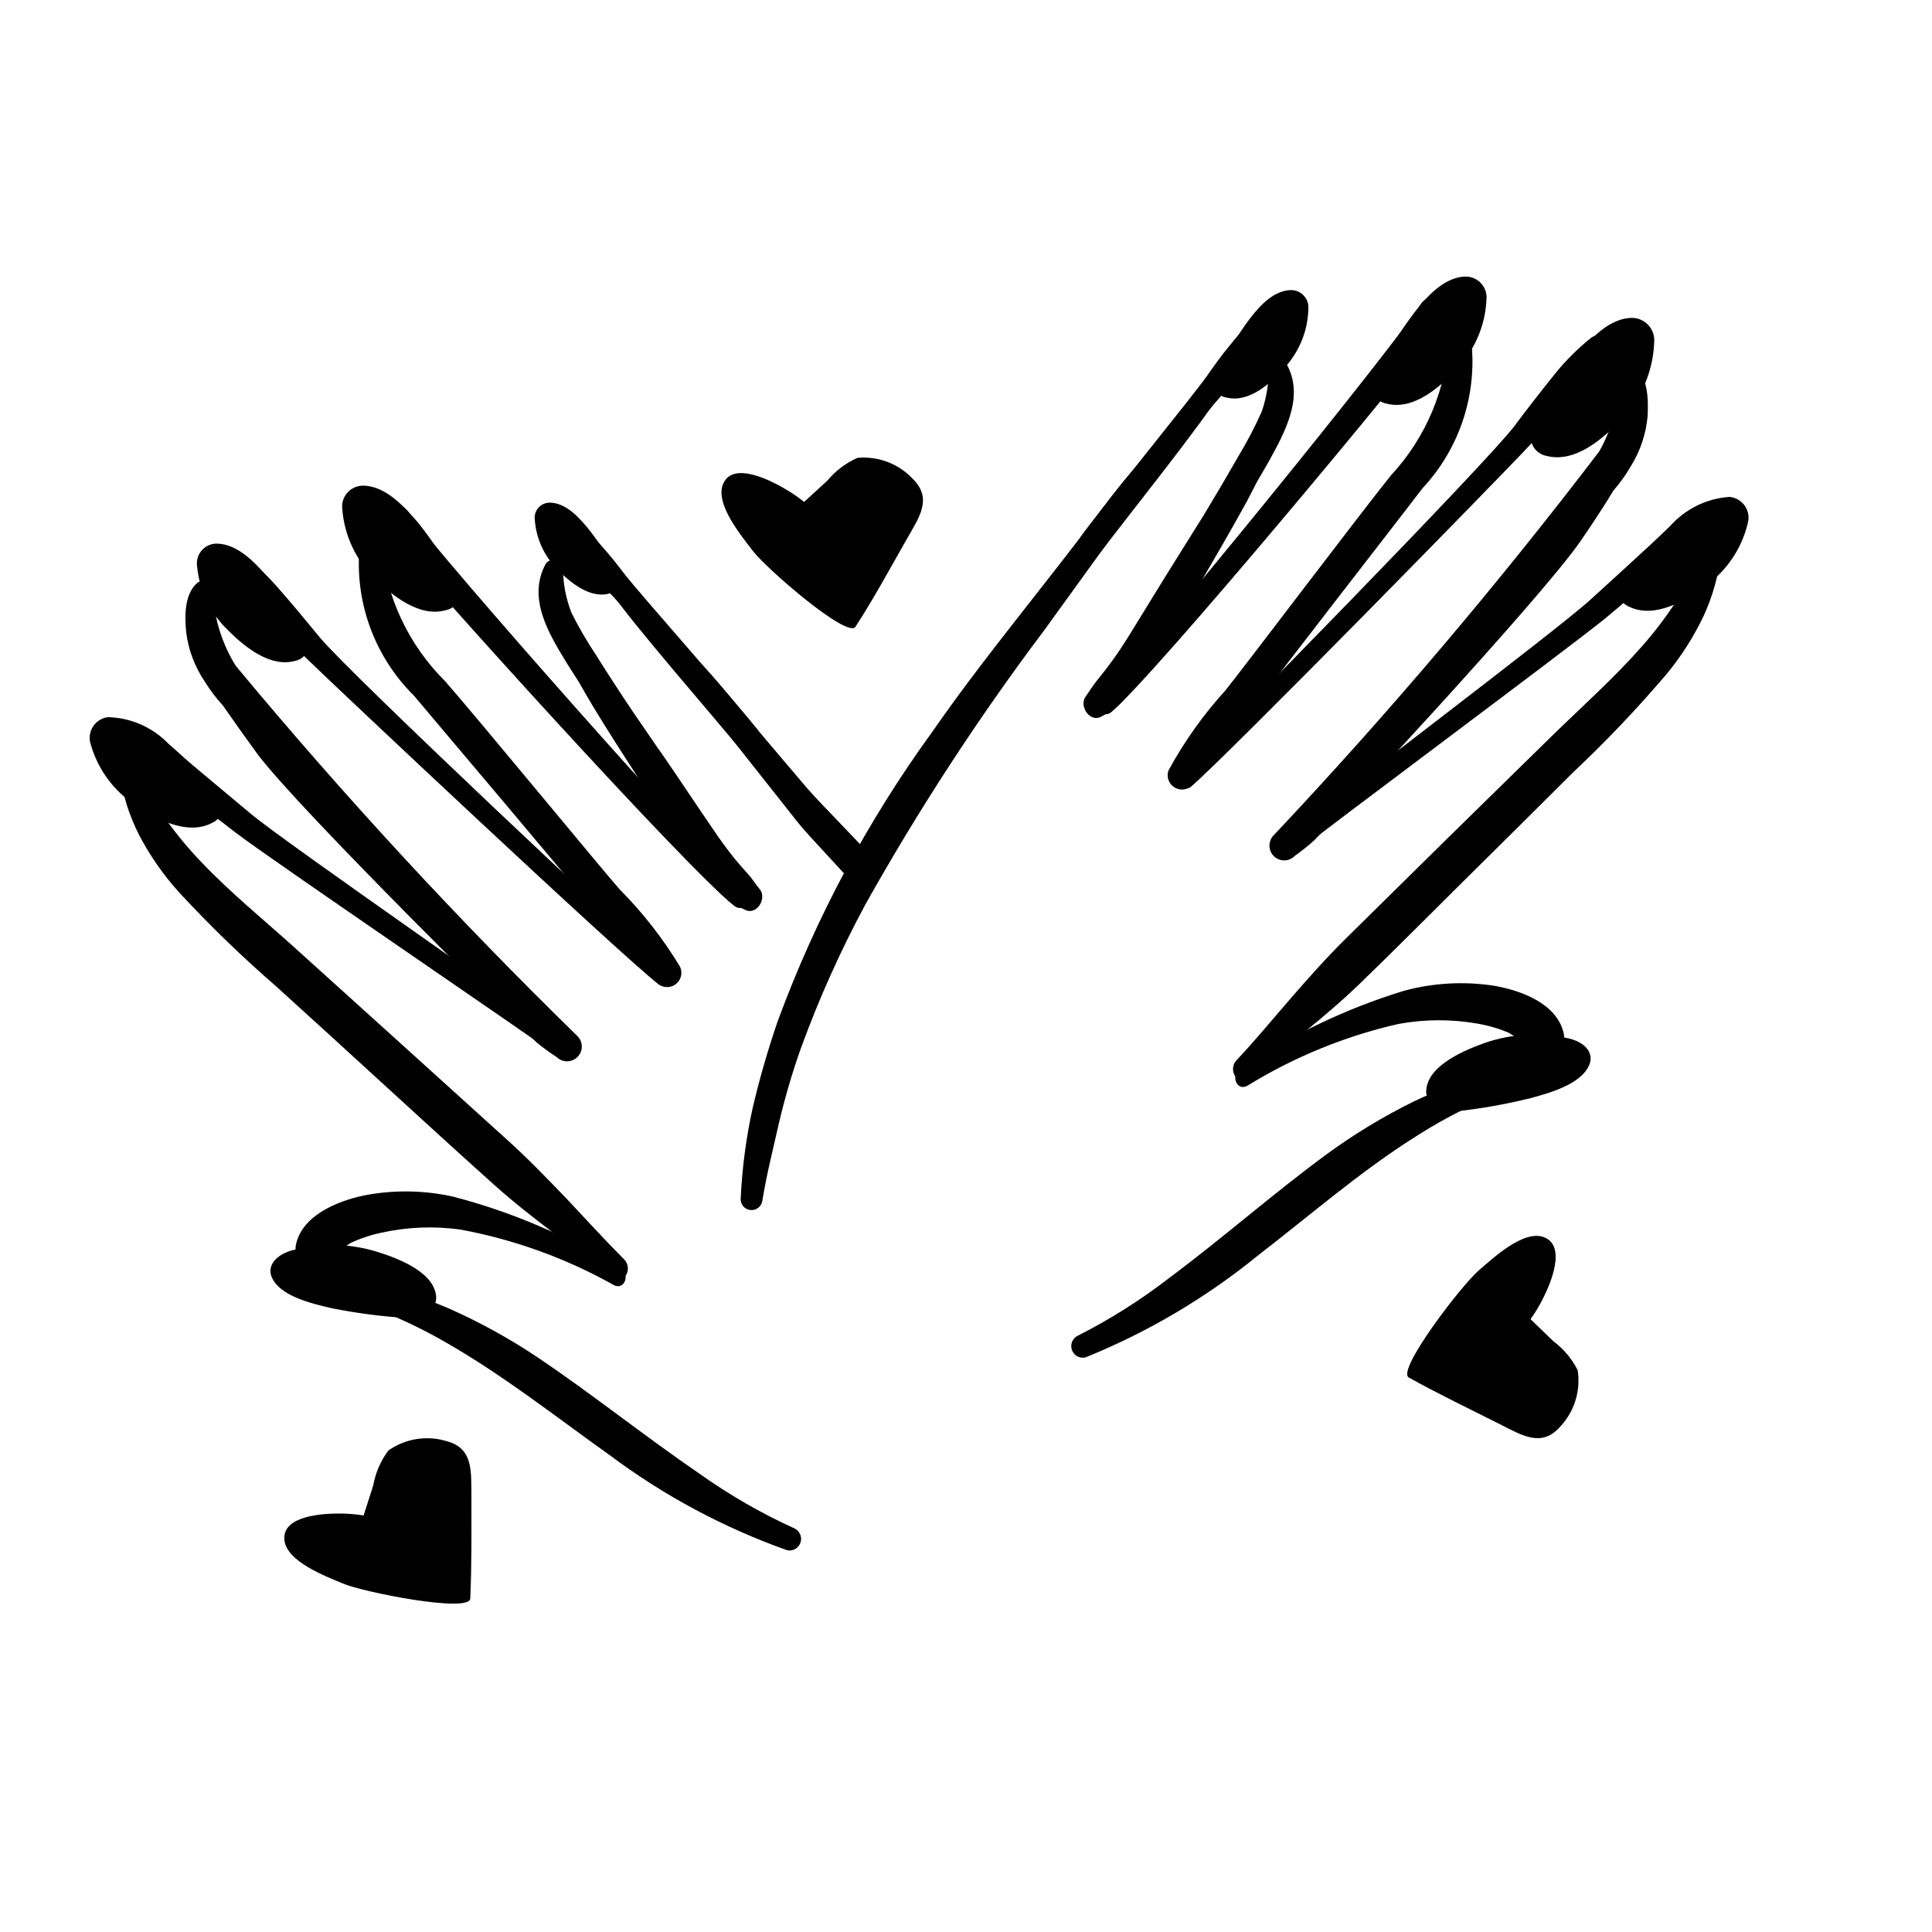
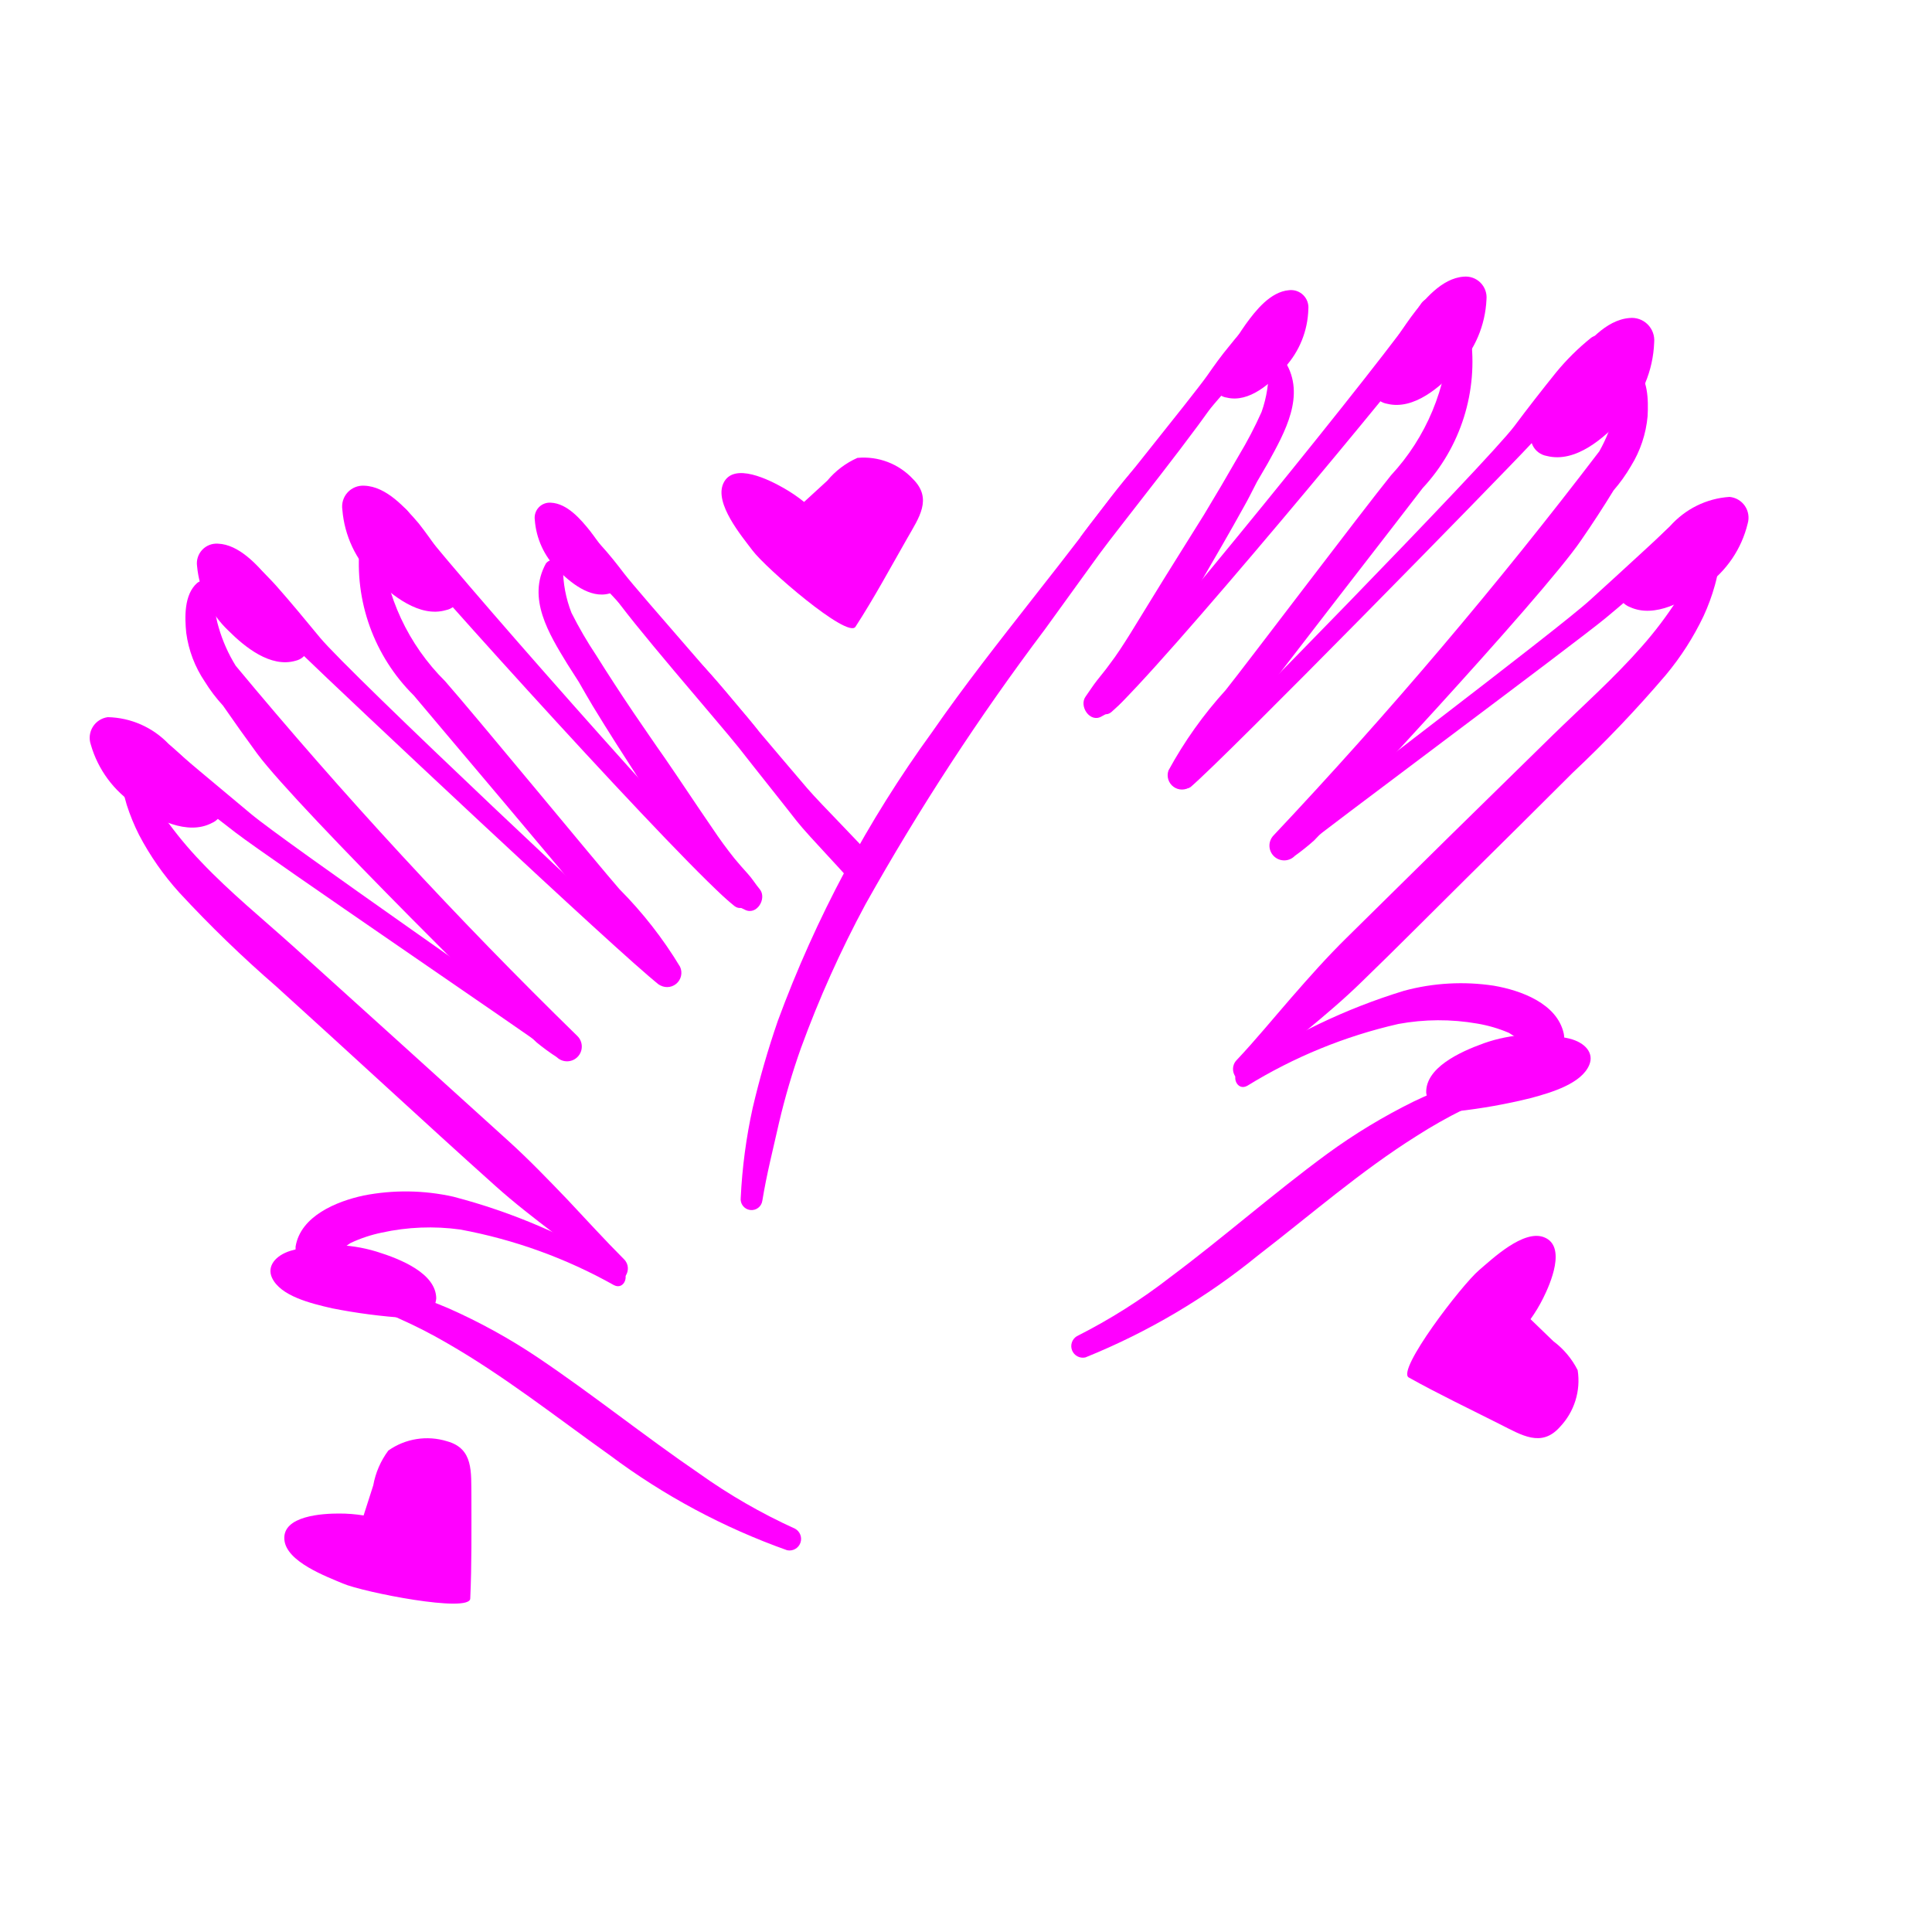
- <svg xmlns="http://www.w3.org/2000/svg" data-name="Layer 1" viewBox="0 0 5 5" x="0px" y="0px">
-   <path d="M3.326.936a.025.025,0,0,0-.043.012.319.319,0,0,1-.018.118A1.043,1.043,0,0,1,3.206,1.179q-.044.077-.09.153c-.025.04-.05.08-.075.12-.039.062-.077.125-.116.188-.017.027-.034.054-.054.08-.01.014-.021.027-.032.041S2.82,1.788,2.81,1.802c-.019.025.011.07.041.052a.232.232,0,0,0,.044-.029.432.432,0,0,0,.037-.041.91.91,0,0,0,.055-.079c.041-.064.079-.129.118-.194.039-.067.078-.134.115-.201.012-.021.022-.042.033-.063l.028-.048C3.325,1.119,3.38,1.023,3.326.936Z" />
-   <path d="M3.806.869A.029.029,0,0,0,3.778.845a.028.028,0,0,0-.028.025.564.564,0,0,1-.15.36c-.076.094-.376.491-.428.556a1.065,1.065,0,0,0-.148.208.037.037,0,0,0,.057.042,1.047,1.047,0,0,0,.157-.196c.05-.069.397-.515.444-.577A.48.48,0,0,0,3.806.869Z" />
-   <path d="M4.264,1.077c.002-.041.002-.1-.034-.128A.025.025,0,0,0,4.192.96a.193.193,0,0,0-.005.054.252.252,0,0,1-.008.053.399.399,0,0,1-.04.101,12.52,12.52,0,0,1-.843.994.038.038,0,0,0,.055.053.593.593,0,0,0,.05-.04c.019-.018.589-.627.691-.777.029-.042.057-.085.084-.129a.408.408,0,0,0,.045-.063A.295.295,0,0,0,4.264,1.077Z" />
-   <path d="M4.375,1.327c-.027.003-.047.031-.067.049l-.063.058q-.064.059-.129.118c-.085.078-.716.554-.804.628-.023.02.005.056.028.038.09-.073.726-.545.816-.619q.065-.054.129-.111l.067-.059c.023-.02.048-.035.056-.067A.03.03,0,0,0,4.375,1.327Z" />
-   <path d="M4.452,1.421a.024.024,0,1,0-.048-.006.204.204,0,0,1-.014.037c-.004.012-.01.024-.015.036a.468.468,0,0,1-.035.065.993.993,0,0,1-.09.119c-.072.082-.154.155-.232.231q-.267.261-.532.523c-.051.05-.098.103-.145.157-.047.054-.092.109-.141.161-.025.027.007.072.035.046.095-.085.198-.16.289-.249.092-.089.182-.18.273-.27s.182-.18.273-.271a3.173,3.173,0,0,0,.241-.253.723.723,0,0,0,.098-.153.531.531,0,0,0,.029-.079c.004-.014.007-.029.01-.043C4.451,1.454,4.449,1.438,4.452,1.421Z" />
-   <path d="M4.047,2.675c-.017-.078-.111-.112-.181-.124a.565.565,0,0,0-.232.013,1.565,1.565,0,0,0-.425.204c-.025.015-.008.057.019.042a1.292,1.292,0,0,1,.391-.16.578.578,0,0,1,.204-.001.362.362,0,0,1,.082.024.497.497,0,0,1,.067.048C4.005,2.741,4.056,2.718,4.047,2.675Z" />
-   <path d="M3.932,2.786a.025.025,0,0,0-.032-.014c-.043.011-.086.017-.128.032a1.048,1.048,0,0,0-.114.047,1.515,1.515,0,0,0-.223.135c-.139.102-.268.216-.406.319a1.482,1.482,0,0,1-.242.153.03.03,0,0,0,.022.055,1.738,1.738,0,0,0,.448-.265c.135-.104.264-.217.409-.308a1.259,1.259,0,0,1,.12-.068A.721.721,0,0,1,3.918,2.818.025.025,0,0,0,3.932,2.786Z" />
-   <path d="M4.118.874a.623.623,0,0,0-.091.09c-.037.046-.073.092-.108.139-.071.094-.781.82-.868.9a.023.023,0,0,0,.03.034c.09-.076.8-.801.88-.887.04-.043.079-.087.118-.131A.812.812,0,0,0,4.165.925C4.18.898,4.15.852,4.118.874Z" />
-   <path d="M3.677.787c-.081.125-.724.915-.83,1.02-.021.02.006.055.029.036C2.993,1.743,3.647.956,3.737.832,3.766.792,3.703.747,3.677.787Z" />
-   <path d="M3.252.837c-.031.005-.052.036-.071.059-.02.024-.038.049-.056.075-.037.053-.292.366-.328.418a.022.022,0,0,0,.035.026c.041-.048.298-.357.34-.404C3.193.988,3.212.965,3.232.943S3.28.9,3.286.87A.03.03,0,0,0,3.252.837Z" />
-   <path d="M2.945,1.202c-.049.054-.093.115-.137.173q-.066.086-.133.171c-.09.115-.18.229-.263.349a3.085,3.085,0,0,0-.399.747,2.298,2.298,0,0,0-.065.225,1.389,1.389,0,0,0-.031.233.028.028,0,0,0,.056.007c.011-.068.028-.134.043-.201a1.826,1.826,0,0,1,.057-.194,2.835,2.835,0,0,1,.167-.372,6.312,6.312,0,0,1,.464-.711c.047-.065.094-.13.141-.195.048-.066.274-.347.314-.418A1.784,1.784,0,0,0,2.945,1.202Z" />
-   <path d="M1.413,1.458a.025.025,0,0,1,.044.011.319.319,0,0,0,.022.117,1.043,1.043,0,0,0,.064.11q.047.075.097.149c.027.039.053.078.08.116.042.061.082.122.124.183.018.027.037.053.057.078.011.013.022.026.034.039s.02.027.031.04c.02.024-.008.07-.039.053a.232.232,0,0,1-.046-.027.432.432,0,0,1-.039-.039.91.91,0,0,1-.058-.077C1.74,2.15,1.699,2.086,1.658,2.023c-.042-.065-.084-.13-.124-.196-.012-.02-.024-.041-.036-.062L1.468,1.718C1.421,1.641,1.363,1.548,1.413,1.458Z" />
-   <path d="M.931,1.411a.029.029,0,0,1,.027-.025.028.028,0,0,1,.029.023.564.564,0,0,0,.165.354c.08.091.396.475.451.538a1.065,1.065,0,0,1,.157.201.037.037,0,0,1-.056.045,1.047,1.047,0,0,1-.165-.189c-.052-.067-.418-.498-.468-.558A.48.48,0,0,1,.931,1.411Z" />
-   <path d="M.482,1.638C.478,1.598.476,1.539.51,1.509a.025.025,0,0,1,.039.009.193.193,0,0,1,.007.054.252.252,0,0,0,.01.052.399.399,0,0,0,.044.099,12.52,12.52,0,0,0,.884.958.038.038,0,0,1-.053.055.593.593,0,0,1-.052-.038c-.02-.017-.615-.602-.723-.747C.636,1.91.606,1.868.577,1.826A.408.408,0,0,1,.53,1.764.295.295,0,0,1,.482,1.638Z" />
-   <path d="M.381,1.893c.027.001.049.029.069.046l.065.055q.067.056.134.112c.088.074.739.523.829.594.024.019-.003.057-.027.039C1.358,2.671.703,2.226.61,2.155q-.068-.052-.134-.105l-.069-.056C.384,1.975.358,1.96.349,1.929A.03.03,0,0,1,.381,1.893Z" />
-   <path d="M.309,1.99a.024.024,0,1,1,.047-.008.204.204,0,0,0,.016.036c.005.012.011.024.016.035a.468.468,0,0,0,.038.063.993.993,0,0,0,.095.115c.075.079.16.148.241.221q.277.25.554.501c.053.048.102.099.152.151.049.052.097.105.147.155.026.026-.004.072-.033.048-.098-.081-.204-.152-.299-.237-.095-.085-.19-.172-.284-.258s-.189-.173-.284-.259a3.173,3.173,0,0,1-.251-.243.723.723,0,0,1-.104-.149.531.531,0,0,1-.032-.078c-.004-.014-.008-.028-.011-.043C.31,2.023.312,2.007.309,1.99Z" />
-   <path d="M.765,3.226c.013-.079.106-.117.176-.132a.565.565,0,0,1,.232.003,1.565,1.565,0,0,1,.433.186c.026.014.01.057-.017.043a1.292,1.292,0,0,0-.398-.144.578.578,0,0,0-.203.008.362.362,0,0,0-.081.027.497.497,0,0,0-.065.051A.048.048,0,0,1,.765,3.226Z" />
-   <path d="M.885,3.332a.025.025,0,0,1,.031-.015c.043.009.086.014.129.027a1.048,1.048,0,0,1,.116.042,1.515,1.515,0,0,1,.229.126c.143.096.277.204.419.301a1.482,1.482,0,0,0,.248.143.03.03,0,0,1-.02.056,1.738,1.738,0,0,1-.459-.246c-.139-.099-.273-.205-.421-.29a1.259,1.259,0,0,0-.123-.063A.721.721,0,0,0,.9,3.364.025.025,0,0,1,.885,3.332Z" />
-   <path d="M.619,1.429a.623.623,0,0,1,.095.086c.039.044.076.089.114.135.075.091.815.787.905.862a.023.023,0,0,1-.029.035C1.61,2.475.871,1.78.787,1.698.745,1.657.704,1.614.664,1.572a.812.812,0,0,1-.089-.09C.558,1.455.586,1.408.619,1.429Z" />
-   <path d="M1.056,1.324c.086.121.762.884.872.984.021.019-.003.055-.027.037C1.78,2.251,1.093,1.491.998,1.371.967,1.333,1.028,1.285,1.056,1.324Z" />
-   <path d="M1.483,1.356c.031.004.053.034.073.056.021.023.04.047.059.072.039.051.307.353.345.404a.022.022,0,0,1-.034.028c-.043-.046-.313-.345-.356-.39-.021-.022-.041-.043-.062-.065s-.05-.041-.057-.071A.03.03,0,0,1,1.483,1.356Z" />
-   <path d="M2.062,2.125c.034.043.131.141.164.184.014-.027.028-.053.04-.08C2.228,2.184,2.127,2.084,2.089,2.04q-.07-.082-.14-.165c-.047-.056-.093-.115-.144-.167A1.784,1.784,0,0,0,1.581,1.531c.043.069.281.341.331.404C1.962,1.999,2.012,2.061,2.062,2.125Z" />
-   <path d="M4.062,2.688c.04.01.064.037.051.068-.02.048-.096.071-.152.086a1.466,1.466,0,0,1-.191.034l-.011 0a.056.056,0,0,1-.068-.048c-.002-.064.085-.105.149-.128A.394.394,0,0,1,4.062,2.688Z" />
-   <path d="M4.281.886A.058.058,0,0,0,4.217.823c-.062.005-.112.066-.147.112a1.189,1.189,0,0,0-.098.161l-.004.01a.05.05,0,0,0,.035.074c.075.019.149-.047.196-.098A.302.302,0,0,0,4.281.886Z" />
-   <path d="M4.523,1.355a.054.054,0,0,0-.047-.069.224.224,0,0,0-.154.076,1.101,1.101,0,0,0-.118.128l-.005.008a.046.046,0,0,0,.019.073c.065.03.144-.016.195-.054A.279.279,0,0,0,4.523,1.355Z" />
-   <path d="M1.384,1.345a.039.039,0,0,1,.042-.044c.042.002.077.043.101.073a.802.802,0,0,1,.069.106l.003.006a.034.034,0,0,1-.022.05c-.05.014-.102-.029-.134-.062A.203.203,0,0,1,1.384,1.345Z" />
-   <path d="M.752,3.237c-.039.012-.062.04-.048.07.022.047.099.066.156.079a1.466,1.466,0,0,0,.192.025l.011-0A.056.056,0,0,0,1.129,3.36c-.001-.064-.09-.101-.155-.121A.394.394,0,0,0,.752,3.237Z" />
-   <path d="M.51,1.465A.051.051,0,0,1,.564,1.407c.054.002.101.054.133.092a1.039,1.039,0,0,1,.092.137l.004.008a.044.044,0,0,1-.028.066c-.065.019-.132-.036-.174-.078A.264.264,0,0,1,.51,1.465Z" />
-   <path d="M.886,1.319a.054.054,0,0,1,.057-.062c.057.002.106.057.141.098A1.101,1.101,0,0,1,1.18,1.5l.004.009a.046.046,0,0,1-.03.07c-.068.02-.14-.038-.185-.083A.279.279,0,0,1,.886,1.319Z" />
-   <path d="M.235,1.927a.054.054,0,0,1,.044-.071.224.224,0,0,1,.157.069,1.101,1.101,0,0,1,.123.123l.005.008a.046.046,0,0,1-.016.074c-.063.033-.145-.01-.197-.046A.279.279,0,0,1,.235,1.927Z" />
-   <path d="M3.386.8A.045.045,0,0,0,3.336.751c-.048.004-.086.052-.112.088A.918.918,0,0,0,3.15.964L3.147.972a.038.038,0,0,0,.028.057c.058.014.115-.038.15-.078A.233.233,0,0,0,3.386.8Z" />
-   <path d="M3.847.775A.054.054,0,0,0,3.788.716c-.057.004-.104.061-.136.104a1.101,1.101,0,0,0-.091.149L3.557.977a.046.046,0,0,0,.033.068c.069.017.138-.044.181-.091A.279.279,0,0,0,3.847.775Z" />
-   <path d="M4.037,3.693a.174.174,0,0,0,.046-.147.214.214,0,0,0-.063-.075l-.059-.057a.391.391,0,0,0,.033-.055c.018-.036.061-.134.002-.157-.053-.021-.134.056-.168.085-.045.038-.215.26-.182.278.077.043.157.081.236.121C3.938,3.714,3.989,3.747,4.037,3.693Z" />
-   <path d="M2.363,1.24A.174.174,0,0,0,2.219,1.185a.214.214,0,0,0-.078.059L2.081,1.299a.391.391,0,0,0-.053-.036c-.035-.02-.13-.069-.156-.012-.024.052.048.137.075.173.035.047.247.23.267.198.048-.074.09-.152.134-.229C2.378,1.34,2.414,1.291,2.363,1.24Z" />
-   <path d="M1.157,3.73a.174.174,0,0,0-.152.024.214.214,0,0,0-.039.09l-.025.078a.391.391,0,0,0-.064-.005c-.04,0-.147.005-.141.068.005.057.109.095.151.113.054.023.329.077.33.039.004-.088.003-.177.003-.265C1.219,3.81,1.226,3.749,1.157,3.73Z" />
+ <svg xmlns="http://www.w3.org/2000/svg" data-name="Layer 1" viewBox="0 0 5 5" x="0px" y="0px" version="1.1" id="svg4360">
+   <defs id="defs4364" />
+   <path d="M3.326.936a.025.025,0,0,0-.043.012.319.319,0,0,1-.018.118A1.043,1.043,0,0,1,3.206,1.179q-.044.077-.09.153c-.025.04-.05.08-.075.12-.039.062-.077.125-.116.188-.017.027-.034.054-.054.08-.01.014-.021.027-.032.041S2.82,1.788,2.81,1.802c-.019.025.011.07.041.052a.232.232,0,0,0,.044-.029.432.432,0,0,0,.037-.041.91.91,0,0,0,.055-.079c.041-.064.079-.129.118-.194.039-.067.078-.134.115-.201.012-.021.022-.042.033-.063l.028-.048C3.325,1.119,3.38,1.023,3.326.936Z" id="path4290" style="fill:#ff00ff" />
+   <path d="M3.806.869A.029.029,0,0,0,3.778.845a.028.028,0,0,0-.028.025.564.564,0,0,1-.15.36c-.076.094-.376.491-.428.556a1.065,1.065,0,0,0-.148.208.037.037,0,0,0,.057.042,1.047,1.047,0,0,0,.157-.196c.05-.069.397-.515.444-.577A.48.48,0,0,0,3.806.869Z" id="path4292" style="fill:#ff00ff" />
+   <path d="M4.264,1.077c.002-.041.002-.1-.034-.128A.025.025,0,0,0,4.192.96a.193.193,0,0,0-.005.054.252.252,0,0,1-.008.053.399.399,0,0,1-.04.101,12.52,12.52,0,0,1-.843.994.038.038,0,0,0,.055.053.593.593,0,0,0,.05-.04c.019-.018.589-.627.691-.777.029-.042.057-.085.084-.129a.408.408,0,0,0,.045-.063A.295.295,0,0,0,4.264,1.077Z" id="path4294" style="fill:#ff00ff" />
+   <path d="M4.375,1.327c-.027.003-.047.031-.067.049l-.063.058q-.064.059-.129.118c-.085.078-.716.554-.804.628-.023.02.005.056.028.038.09-.073.726-.545.816-.619q.065-.054.129-.111l.067-.059c.023-.02.048-.035.056-.067A.03.03,0,0,0,4.375,1.327Z" id="path4296" style="fill:#ff00ff" />
+   <path d="M4.452,1.421a.024.024,0,1,0-.048-.006.204.204,0,0,1-.014.037c-.004.012-.01.024-.015.036a.468.468,0,0,1-.035.065.993.993,0,0,1-.09.119c-.072.082-.154.155-.232.231q-.267.261-.532.523c-.051.05-.098.103-.145.157-.047.054-.092.109-.141.161-.025.027.007.072.035.046.095-.085.198-.16.289-.249.092-.089.182-.18.273-.27s.182-.18.273-.271a3.173,3.173,0,0,0,.241-.253.723.723,0,0,0,.098-.153.531.531,0,0,0,.029-.079c.004-.014.007-.029.01-.043C4.451,1.454,4.449,1.438,4.452,1.421Z" id="path4298" style="fill:#ff00ff" />
+   <path d="M4.047,2.675c-.017-.078-.111-.112-.181-.124a.565.565,0,0,0-.232.013,1.565,1.565,0,0,0-.425.204c-.025.015-.008.057.019.042a1.292,1.292,0,0,1,.391-.16.578.578,0,0,1,.204-.001.362.362,0,0,1,.082.024.497.497,0,0,1,.067.048C4.005,2.741,4.056,2.718,4.047,2.675Z" id="path4300" style="fill:#ff00ff" />
+   <path d="M3.932,2.786a.025.025,0,0,0-.032-.014c-.043.011-.086.017-.128.032a1.048,1.048,0,0,0-.114.047,1.515,1.515,0,0,0-.223.135c-.139.102-.268.216-.406.319a1.482,1.482,0,0,1-.242.153.03.03,0,0,0,.022.055,1.738,1.738,0,0,0,.448-.265c.135-.104.264-.217.409-.308a1.259,1.259,0,0,1,.12-.068A.721.721,0,0,1,3.918,2.818.025.025,0,0,0,3.932,2.786Z" id="path4302" style="fill:#ff00ff" />
+   <path d="M4.118.874a.623.623,0,0,0-.091.09c-.037.046-.073.092-.108.139-.071.094-.781.82-.868.9a.023.023,0,0,0,.03.034c.09-.076.8-.801.88-.887.04-.043.079-.087.118-.131A.812.812,0,0,0,4.165.925C4.18.898,4.15.852,4.118.874Z" id="path4304" style="fill:#ff00ff" />
+   <path d="M3.677.787c-.081.125-.724.915-.83,1.02-.021.02.006.055.029.036C2.993,1.743,3.647.956,3.737.832,3.766.792,3.703.747,3.677.787Z" id="path4306" style="fill:#ff00ff" />
+   <path d="M3.252.837c-.031.005-.052.036-.071.059-.02.024-.038.049-.056.075-.037.053-.292.366-.328.418a.022.022,0,0,0,.035.026c.041-.048.298-.357.34-.404C3.193.988,3.212.965,3.232.943S3.28.9,3.286.87A.03.03,0,0,0,3.252.837Z" id="path4308" style="fill:#ff00ff" />
+   <path d="M2.945,1.202c-.049.054-.093.115-.137.173q-.066.086-.133.171c-.09.115-.18.229-.263.349a3.085,3.085,0,0,0-.399.747,2.298,2.298,0,0,0-.065.225,1.389,1.389,0,0,0-.031.233.028.028,0,0,0,.056.007c.011-.068.028-.134.043-.201a1.826,1.826,0,0,1,.057-.194,2.835,2.835,0,0,1,.167-.372,6.312,6.312,0,0,1,.464-.711c.047-.065.094-.13.141-.195.048-.066.274-.347.314-.418A1.784,1.784,0,0,0,2.945,1.202Z" id="path4310" style="fill:#ff00ff" />
+   <path d="M1.413,1.458a.025.025,0,0,1,.044.011.319.319,0,0,0,.022.117,1.043,1.043,0,0,0,.064.11q.047.075.097.149c.027.039.053.078.08.116.042.061.082.122.124.183.018.027.037.053.057.078.011.013.022.026.034.039s.02.027.031.04c.02.024-.008.07-.039.053a.232.232,0,0,1-.046-.027.432.432,0,0,1-.039-.039.91.91,0,0,1-.058-.077C1.74,2.15,1.699,2.086,1.658,2.023c-.042-.065-.084-.13-.124-.196-.012-.02-.024-.041-.036-.062L1.468,1.718C1.421,1.641,1.363,1.548,1.413,1.458Z" id="path4312" style="fill:#ff00ff" />
+   <path d="M.931,1.411a.029.029,0,0,1,.027-.025.028.028,0,0,1,.029.023.564.564,0,0,0,.165.354c.08.091.396.475.451.538a1.065,1.065,0,0,1,.157.201.037.037,0,0,1-.056.045,1.047,1.047,0,0,1-.165-.189c-.052-.067-.418-.498-.468-.558A.48.48,0,0,1,.931,1.411Z" id="path4314" style="fill:#ff00ff" />
+   <path d="M.482,1.638C.478,1.598.476,1.539.51,1.509a.025.025,0,0,1,.039.009.193.193,0,0,1,.007.054.252.252,0,0,0,.01.052.399.399,0,0,0,.044.099,12.52,12.52,0,0,0,.884.958.038.038,0,0,1-.053.055.593.593,0,0,1-.052-.038c-.02-.017-.615-.602-.723-.747C.636,1.91.606,1.868.577,1.826A.408.408,0,0,1,.53,1.764.295.295,0,0,1,.482,1.638Z" id="path4316" style="fill:#ff00ff" />
+   <path d="M.381,1.893c.027.001.049.029.069.046l.065.055q.067.056.134.112c.088.074.739.523.829.594.024.019-.003.057-.027.039C1.358,2.671.703,2.226.61,2.155q-.068-.052-.134-.105l-.069-.056C.384,1.975.358,1.96.349,1.929A.03.03,0,0,1,.381,1.893Z" id="path4318" style="fill:#ff00ff" />
+   <path d="M.309,1.99a.024.024,0,1,1,.047-.008.204.204,0,0,0,.016.036c.005.012.011.024.016.035a.468.468,0,0,0,.038.063.993.993,0,0,0,.095.115c.075.079.16.148.241.221q.277.25.554.501c.053.048.102.099.152.151.049.052.097.105.147.155.026.026-.004.072-.033.048-.098-.081-.204-.152-.299-.237-.095-.085-.19-.172-.284-.258s-.189-.173-.284-.259a3.173,3.173,0,0,1-.251-.243.723.723,0,0,1-.104-.149.531.531,0,0,1-.032-.078c-.004-.014-.008-.028-.011-.043C.31,2.023.312,2.007.309,1.99Z" id="path4320" style="fill:#ff00ff" />
+   <path d="M.765,3.226c.013-.079.106-.117.176-.132a.565.565,0,0,1,.232.003,1.565,1.565,0,0,1,.433.186c.026.014.01.057-.017.043a1.292,1.292,0,0,0-.398-.144.578.578,0,0,0-.203.008.362.362,0,0,0-.081.027.497.497,0,0,0-.065.051A.048.048,0,0,1,.765,3.226Z" id="path4322" style="fill:#ff00ff" />
+   <path d="M.885,3.332a.025.025,0,0,1,.031-.015c.043.009.086.014.129.027a1.048,1.048,0,0,1,.116.042,1.515,1.515,0,0,1,.229.126c.143.096.277.204.419.301a1.482,1.482,0,0,0,.248.143.03.03,0,0,1-.02.056,1.738,1.738,0,0,1-.459-.246c-.139-.099-.273-.205-.421-.29a1.259,1.259,0,0,0-.123-.063A.721.721,0,0,0,.9,3.364.025.025,0,0,1,.885,3.332Z" id="path4324" style="fill:#ff00ff" />
+   <path d="M.619,1.429a.623.623,0,0,1,.095.086c.039.044.076.089.114.135.075.091.815.787.905.862a.023.023,0,0,1-.029.035C1.61,2.475.871,1.78.787,1.698.745,1.657.704,1.614.664,1.572a.812.812,0,0,1-.089-.09C.558,1.455.586,1.408.619,1.429Z" id="path4326" style="fill:#ff00ff" />
+   <path d="M1.056,1.324c.086.121.762.884.872.984.021.019-.003.055-.027.037C1.78,2.251,1.093,1.491.998,1.371.967,1.333,1.028,1.285,1.056,1.324Z" id="path4328" style="fill:#ff00ff" />
+   <path d="M1.483,1.356c.031.004.053.034.073.056.021.023.04.047.059.072.039.051.307.353.345.404a.022.022,0,0,1-.034.028c-.043-.046-.313-.345-.356-.39-.021-.022-.041-.043-.062-.065s-.05-.041-.057-.071A.03.03,0,0,1,1.483,1.356Z" id="path4330" style="fill:#ff00ff" />
+   <path d="M2.062,2.125c.034.043.131.141.164.184.014-.027.028-.053.04-.08C2.228,2.184,2.127,2.084,2.089,2.04q-.07-.082-.14-.165c-.047-.056-.093-.115-.144-.167A1.784,1.784,0,0,0,1.581,1.531c.043.069.281.341.331.404C1.962,1.999,2.012,2.061,2.062,2.125Z" id="path4332" style="fill:#ff00ff" />
+   <path d="M4.062,2.688c.04.01.064.037.051.068-.02.048-.096.071-.152.086a1.466,1.466,0,0,1-.191.034l-.011 0a.056.056,0,0,1-.068-.048c-.002-.064.085-.105.149-.128A.394.394,0,0,1,4.062,2.688Z" id="path4334" style="fill:#ff00ff" />
+   <path d="M4.281.886A.058.058,0,0,0,4.217.823c-.062.005-.112.066-.147.112a1.189,1.189,0,0,0-.098.161l-.004.01a.05.05,0,0,0,.035.074c.075.019.149-.047.196-.098A.302.302,0,0,0,4.281.886Z" id="path4336" style="fill:#ff00ff" />
+   <path d="M4.523,1.355a.054.054,0,0,0-.047-.069.224.224,0,0,0-.154.076,1.101,1.101,0,0,0-.118.128l-.005.008a.046.046,0,0,0,.019.073c.065.03.144-.016.195-.054A.279.279,0,0,0,4.523,1.355Z" id="path4338" style="fill:#ff00ff" />
+   <path d="M1.384,1.345a.039.039,0,0,1,.042-.044c.042.002.077.043.101.073a.802.802,0,0,1,.069.106l.003.006a.034.034,0,0,1-.022.05c-.05.014-.102-.029-.134-.062A.203.203,0,0,1,1.384,1.345Z" id="path4340" style="fill:#ff00ff" />
+   <path d="M.752,3.237c-.039.012-.062.04-.048.07.022.047.099.066.156.079a1.466,1.466,0,0,0,.192.025l.011-0A.056.056,0,0,0,1.129,3.36c-.001-.064-.09-.101-.155-.121A.394.394,0,0,0,.752,3.237Z" id="path4342" style="fill:#ff00ff" />
+   <path d="M.51,1.465A.051.051,0,0,1,.564,1.407c.054.002.101.054.133.092a1.039,1.039,0,0,1,.092.137l.004.008a.044.044,0,0,1-.028.066c-.065.019-.132-.036-.174-.078A.264.264,0,0,1,.51,1.465Z" id="path4344" style="fill:#ff00ff" />
+   <path d="M.886,1.319a.054.054,0,0,1,.057-.062c.057.002.106.057.141.098A1.101,1.101,0,0,1,1.18,1.5l.004.009a.046.046,0,0,1-.03.07c-.068.02-.14-.038-.185-.083A.279.279,0,0,1,.886,1.319Z" id="path4346" style="fill:#ff00ff" />
+   <path d="M.235,1.927a.054.054,0,0,1,.044-.071.224.224,0,0,1,.157.069,1.101,1.101,0,0,1,.123.123l.005.008a.046.046,0,0,1-.016.074c-.063.033-.145-.01-.197-.046A.279.279,0,0,1,.235,1.927Z" id="path4348" style="fill:#ff00ff" />
+   <path d="M3.386.8A.045.045,0,0,0,3.336.751c-.048.004-.086.052-.112.088A.918.918,0,0,0,3.15.964L3.147.972a.038.038,0,0,0,.028.057c.058.014.115-.038.15-.078A.233.233,0,0,0,3.386.8Z" id="path4350" style="fill:#ff00ff" />
+   <path d="M3.847.775A.054.054,0,0,0,3.788.716c-.057.004-.104.061-.136.104a1.101,1.101,0,0,0-.091.149L3.557.977a.046.046,0,0,0,.033.068c.069.017.138-.044.181-.091A.279.279,0,0,0,3.847.775Z" id="path4352" style="fill:#ff00ff" />
+   <path d="M4.037,3.693a.174.174,0,0,0,.046-.147.214.214,0,0,0-.063-.075l-.059-.057a.391.391,0,0,0,.033-.055c.018-.036.061-.134.002-.157-.053-.021-.134.056-.168.085-.045.038-.215.26-.182.278.077.043.157.081.236.121C3.938,3.714,3.989,3.747,4.037,3.693Z" id="path4354" style="fill:#ff00ff" />
+   <path d="M2.363,1.24A.174.174,0,0,0,2.219,1.185a.214.214,0,0,0-.078.059L2.081,1.299a.391.391,0,0,0-.053-.036c-.035-.02-.13-.069-.156-.012-.024.052.048.137.075.173.035.047.247.23.267.198.048-.074.09-.152.134-.229C2.378,1.34,2.414,1.291,2.363,1.24Z" id="path4356" style="fill:#ff00ff" />
+   <path d="M1.157,3.73a.174.174,0,0,0-.152.024.214.214,0,0,0-.039.09l-.025.078a.391.391,0,0,0-.064-.005c-.04,0-.147.005-.141.068.005.057.109.095.151.113.054.023.329.077.33.039.004-.088.003-.177.003-.265C1.219,3.81,1.226,3.749,1.157,3.73Z" id="path4358" style="fill:#ff00ff" />
</svg>
